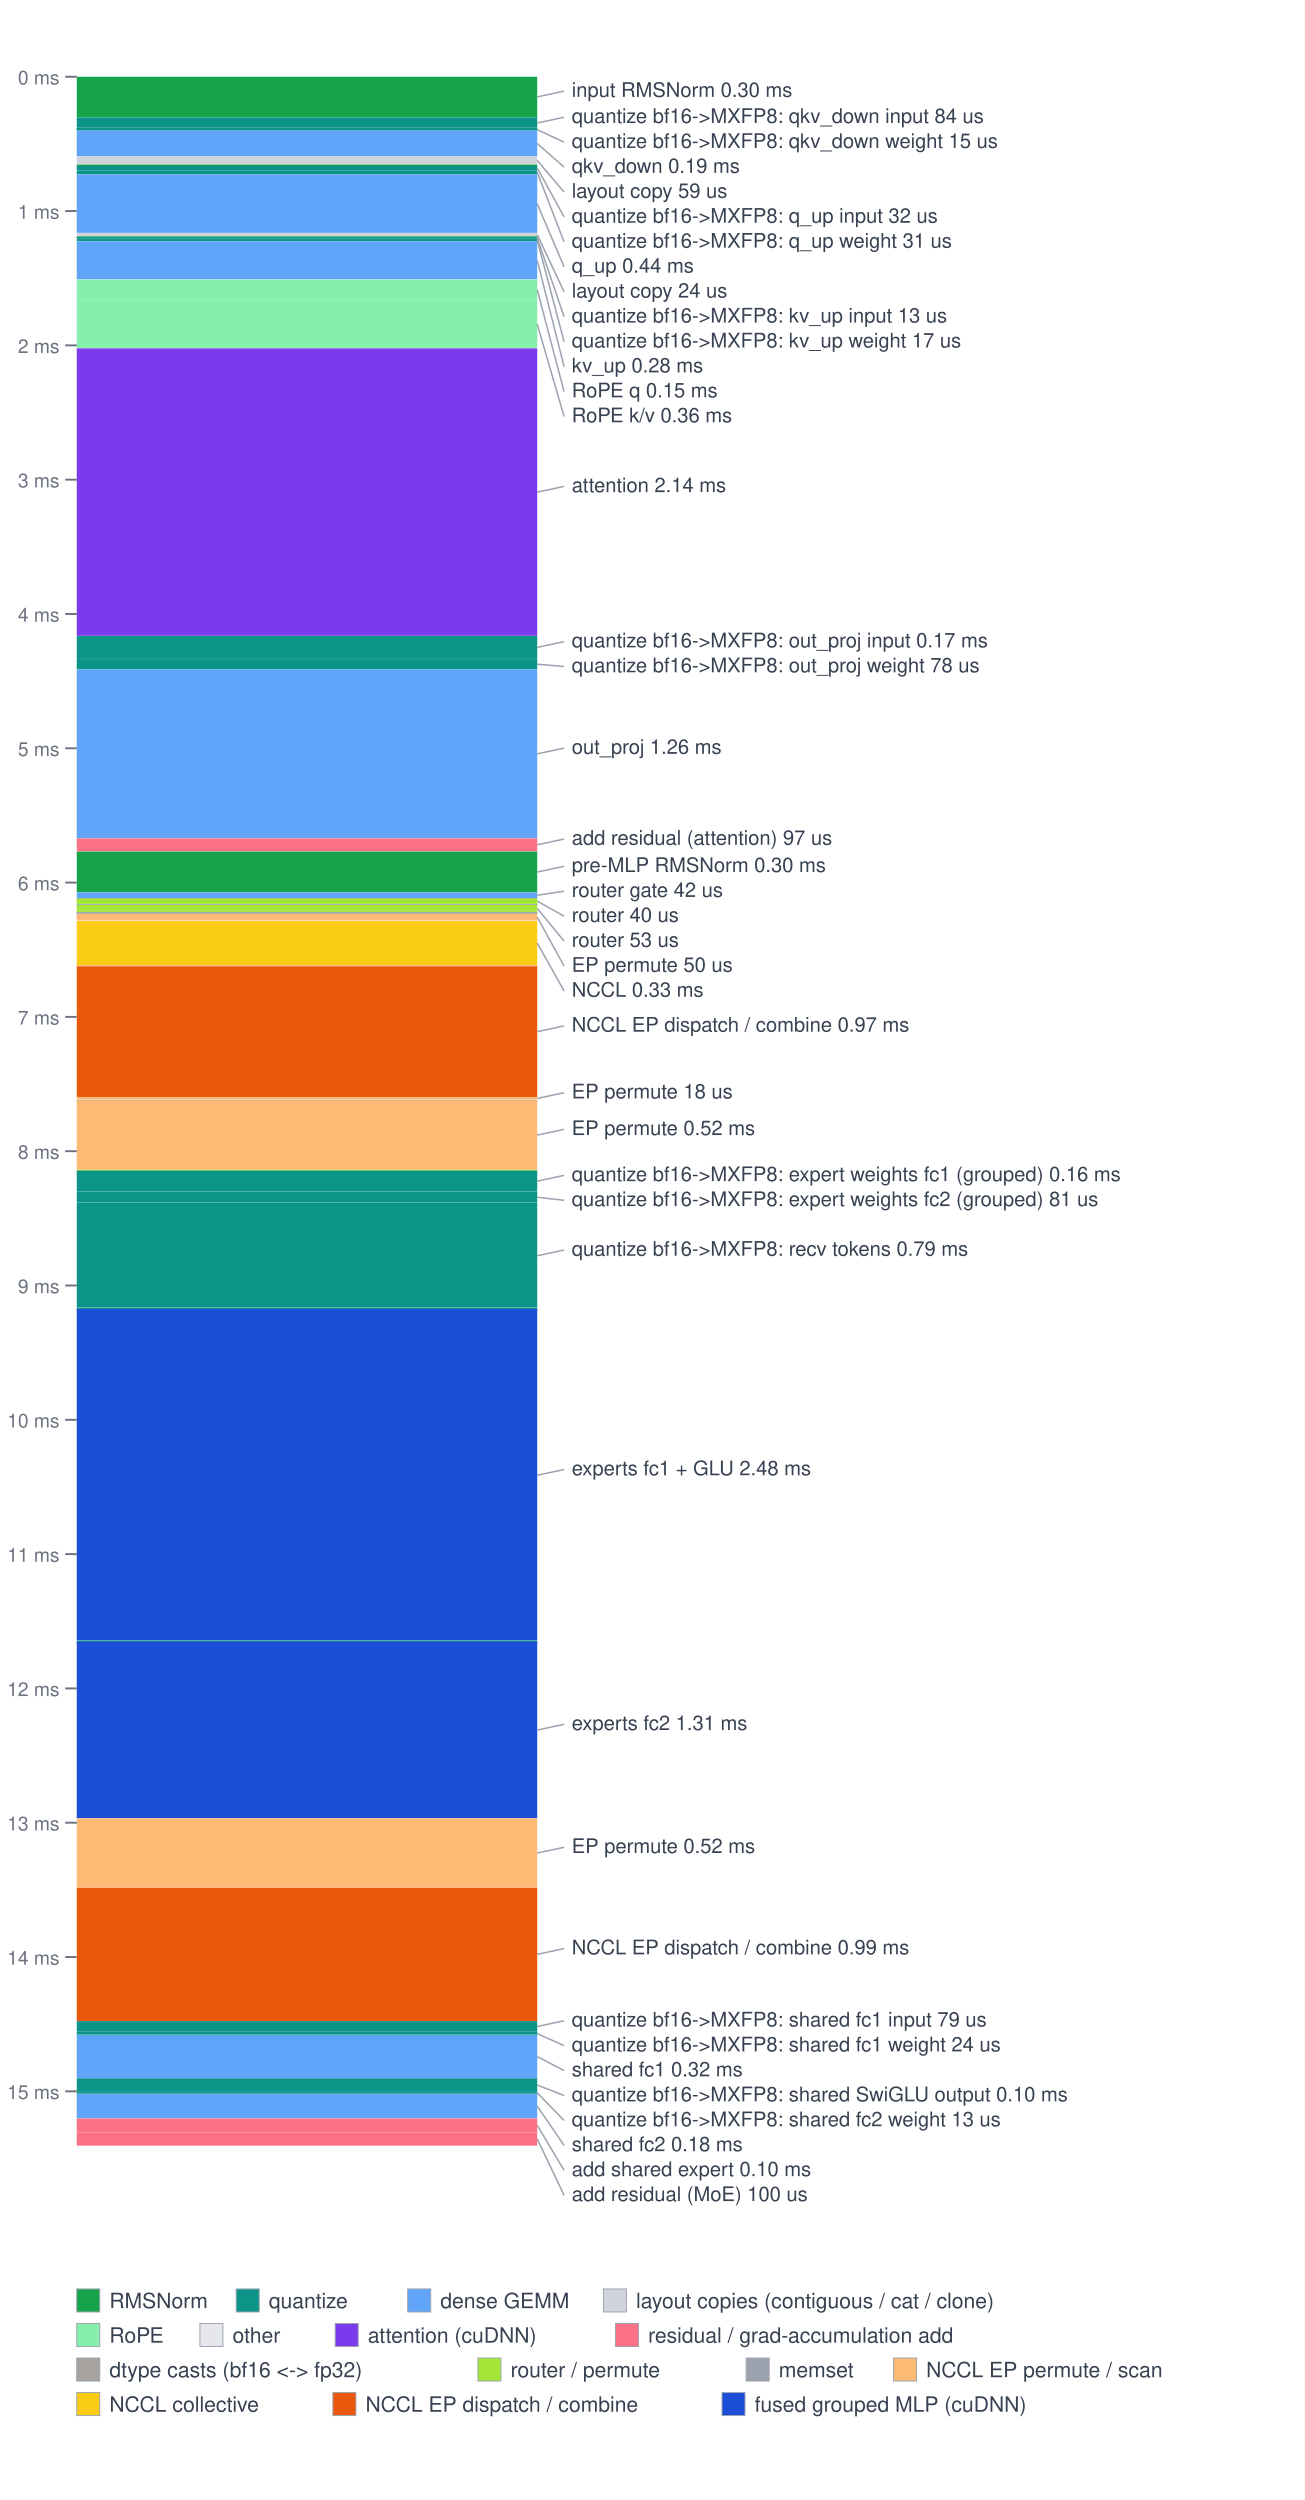
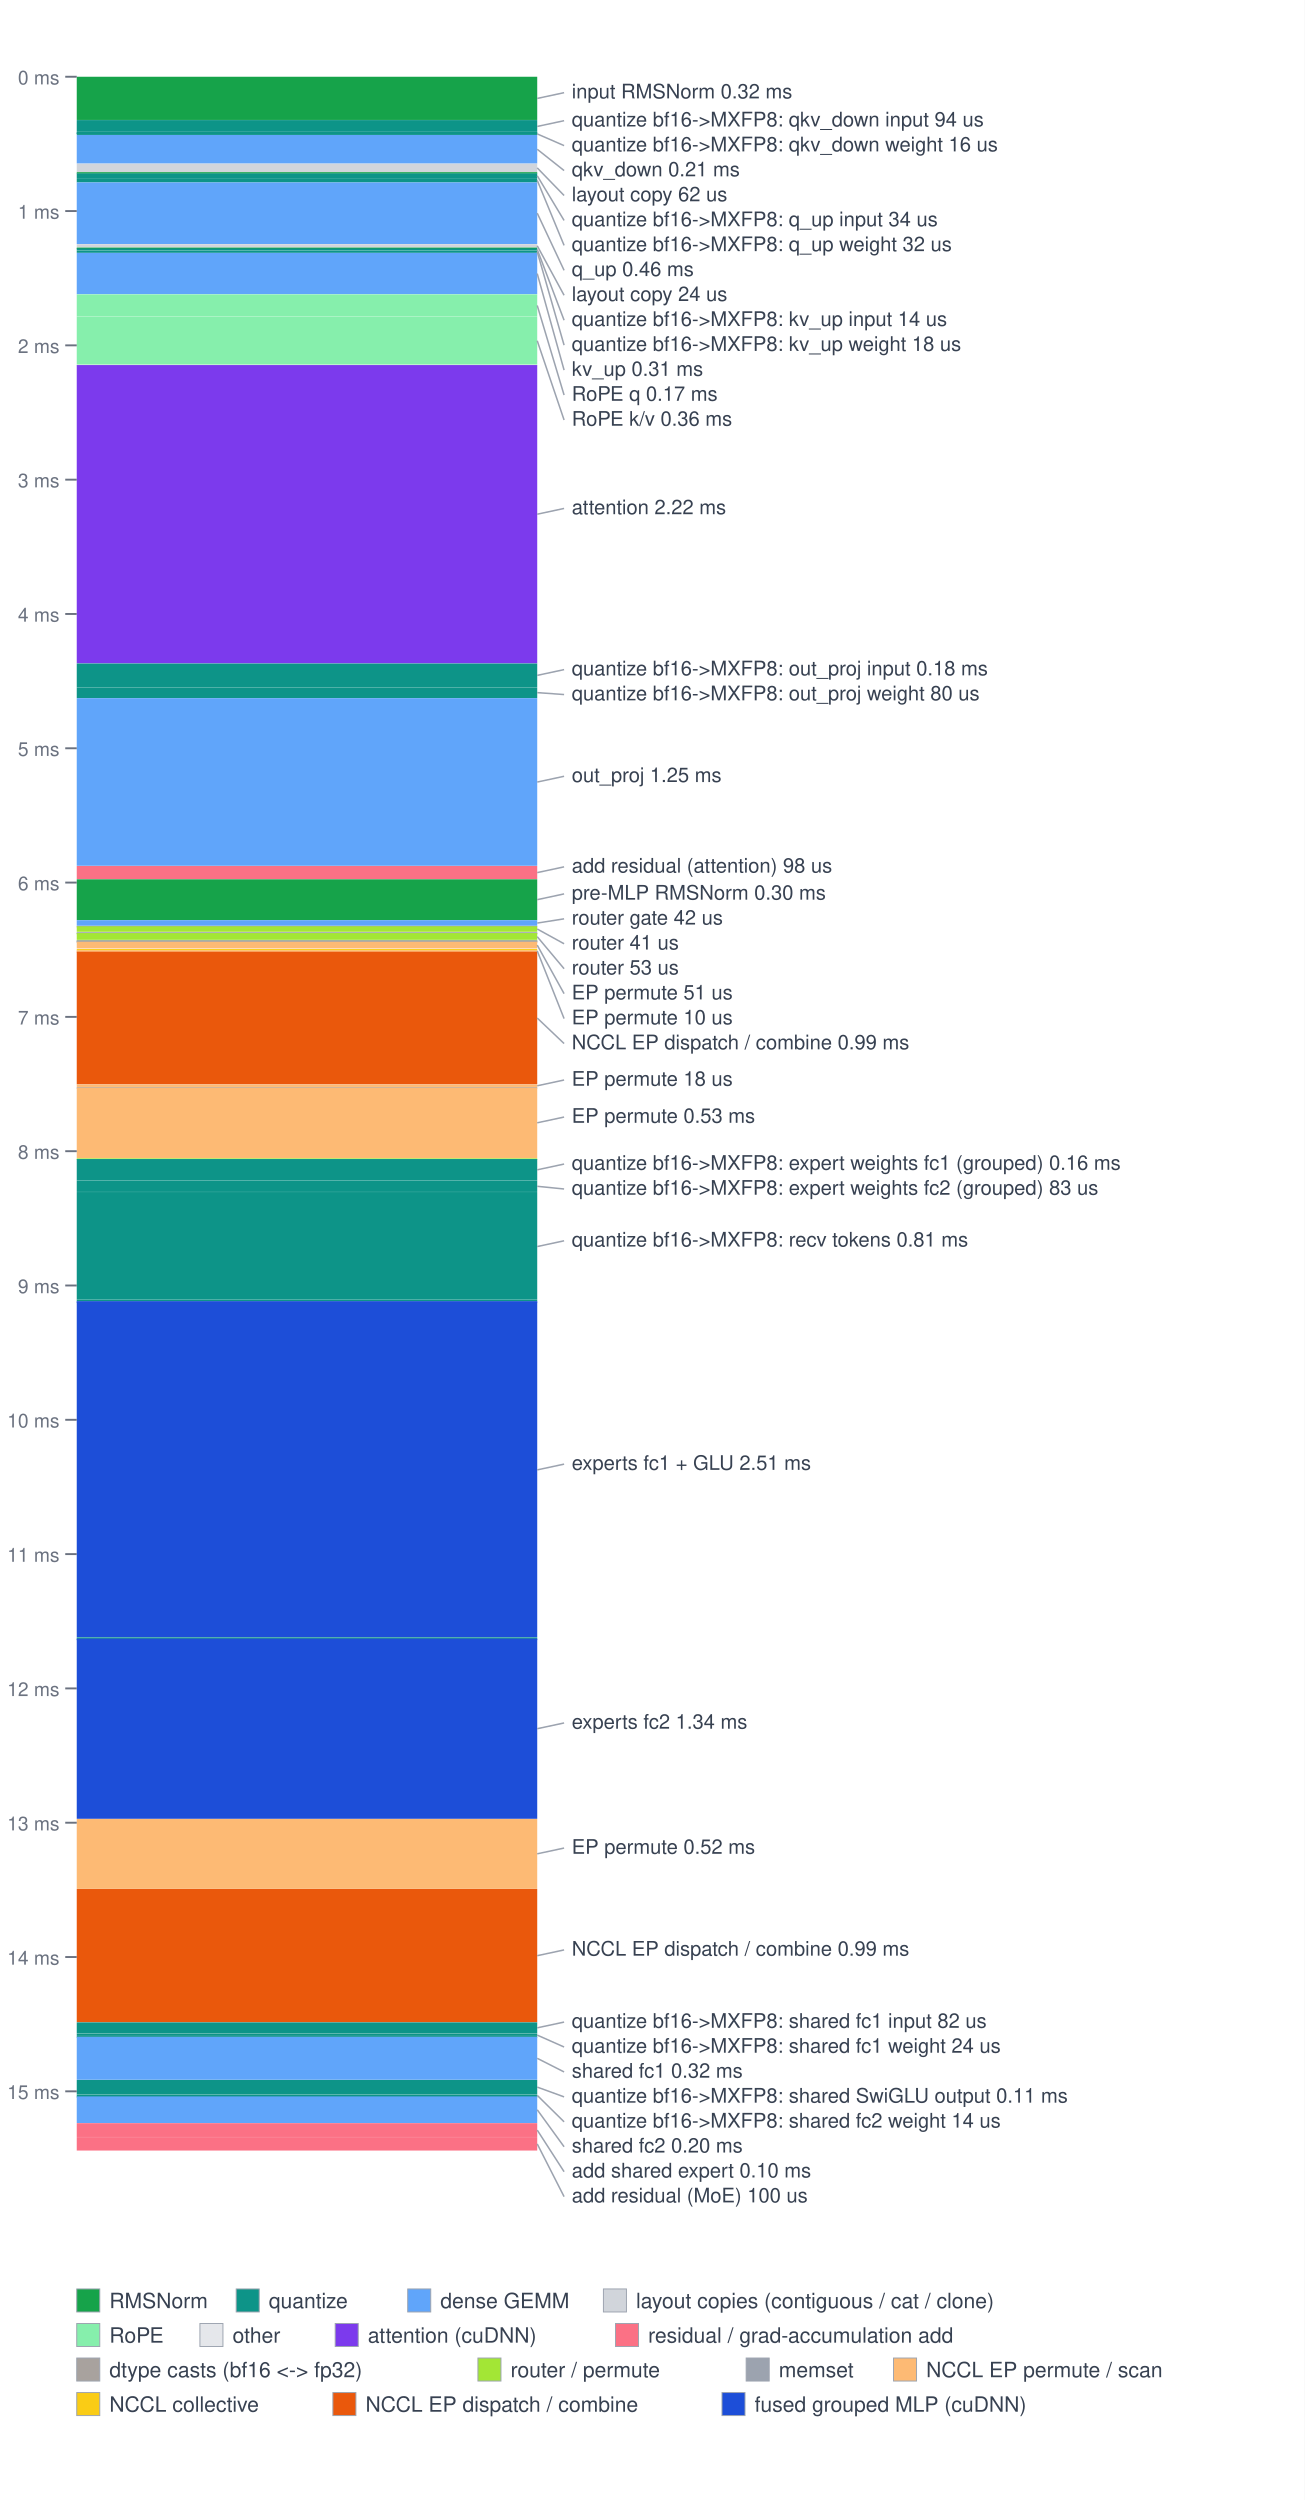
<svg xmlns="http://www.w3.org/2000/svg" width="680" height="1303" viewBox="0 0 680 1303">
  <rect width="680" height="1303" fill="white" />
-   <rect x="40" y="40.00" width="240" height="21.05" fill="#16a34a" />
-   <rect x="40" y="61.13" width="240" height="5.46" fill="#0d9488" />
-   <rect x="40" y="66.64" width="240" height="0.80" fill="#0d9488" />
-   <rect x="40" y="66.86" width="240" height="0.80" fill="#0d9488" />
-   <rect x="40" y="67.07" width="240" height="1.03" fill="#0d9488" />
-   <rect x="40" y="68.13" width="240" height="13.37" fill="#60a5fa" />
-   <rect x="40" y="81.58" width="240" height="4.13" fill="#d1d5db" />
-   <rect x="40" y="85.79" width="240" height="0.80" fill="#16a34a" />
-   <rect x="40" y="86.40" width="240" height="2.25" fill="#0d9488" />
-   <rect x="40" y="88.72" width="240" height="2.17" fill="#0d9488" />
-   <rect x="40" y="90.92" width="240" height="30.45" fill="#60a5fa" />
-   <rect x="40" y="121.44" width="240" height="1.66" fill="#d1d5db" />
-   <rect x="40" y="123.16" width="240" height="0.80" fill="#16a34a" />
-   <rect x="40" y="123.59" width="240" height="0.89" fill="#0d9488" />
-   <rect x="40" y="124.56" width="240" height="1.17" fill="#0d9488" />
-   <rect x="40" y="125.76" width="240" height="19.84" fill="#60a5fa" />
-   <rect x="40" y="145.68" width="240" height="10.68" fill="#86efac" />
-   <rect x="40" y="156.43" width="240" height="24.95" fill="#86efac" />
-   <rect x="40" y="181.45" width="240" height="0.80" fill="#e5e7eb" />
-   <rect x="40" y="181.58" width="240" height="149.80" fill="#7c3aed" />
-   <rect x="40" y="331.45" width="240" height="11.97" fill="#0d9488" />
-   <rect x="40" y="343.49" width="240" height="5.44" fill="#0d9488" />
-   <rect x="40" y="348.96" width="240" height="87.89" fill="#60a5fa" />
-   <rect x="40" y="436.93" width="240" height="6.81" fill="#fb7185" />
-   <rect x="40" y="443.84" width="240" height="21.23" fill="#16a34a" />
-   <rect x="40" y="465.10" width="240" height="2.94" fill="#60a5fa" />
-   <rect x="40" y="468.11" width="240" height="0.80" fill="#a8a29e" />
-   <rect x="40" y="468.34" width="240" height="2.79" fill="#a3e635" />
-   <rect x="40" y="471.26" width="240" height="0.80" fill="#9ca3af" />
-   <rect x="40" y="471.48" width="240" height="0.80" fill="#9ca3af" />
-   <rect x="40" y="471.64" width="240" height="3.09" fill="#a3e635" />
-   <rect x="40" y="474.81" width="240" height="0.80" fill="#a3e635" />
-   <rect x="40" y="475.43" width="240" height="0.80" fill="#9ca3af" />
-   <rect x="40" y="475.61" width="240" height="0.80" fill="#9ca3af" />
-   <rect x="40" y="475.97" width="240" height="0.80" fill="#9ca3af" />
-   <rect x="40" y="476.26" width="240" height="3.51" fill="#fdba74" />
-   <rect x="40" y="480.05" width="240" height="22.90" fill="#facc15" />
-   <rect x="40" y="502.98" width="240" height="0.80" fill="#fdba74" />
-   <rect x="40" y="503.46" width="240" height="0.80" fill="#fdba74" />
-   <rect x="40" y="503.73" width="240" height="68.02" fill="#ea580c" />
-   <rect x="40" y="571.83" width="240" height="1.25" fill="#fdba74" />
-   <rect x="40" y="573.24" width="240" height="0.80" fill="#9ca3af" />
-   <rect x="40" y="573.46" width="240" height="36.23" fill="#fdba74" />
-   <rect x="40" y="609.77" width="240" height="0.80" fill="#a3e635" />
-   <rect x="40" y="610.14" width="240" height="10.96" fill="#0d9488" />
-   <rect x="40" y="621.15" width="240" height="5.67" fill="#0d9488" />
-   <rect x="40" y="626.91" width="240" height="54.52" fill="#0d9488" />
-   <rect x="40" y="681.49" width="240" height="0.80" fill="#0d9488" />
-   <rect x="40" y="682.24" width="240" height="0.80" fill="#1d4ed8" />
-   <rect x="40" y="682.40" width="240" height="172.55" fill="#1d4ed8" />
-   <rect x="40" y="855.03" width="240" height="0.80" fill="#0d9488" />
-   <rect x="40" y="855.67" width="240" height="0.80" fill="#1d4ed8" />
-   <rect x="40" y="855.83" width="240" height="91.82" fill="#1d4ed8" />
-   <rect x="40" y="947.74" width="240" height="36.14" fill="#fdba74" />
-   <rect x="40" y="983.95" width="240" height="69.39" fill="#ea580c" />
-   <rect x="40" y="1053.42" width="240" height="5.55" fill="#0d9488" />
-   <rect x="40" y="1059.03" width="240" height="1.22" fill="#0d9488" />
-   <rect x="40" y="1060.34" width="240" height="0.80" fill="#0d9488" />
-   <rect x="40" y="1060.74" width="240" height="22.36" fill="#60a5fa" />
-   <rect x="40" y="1083.18" width="240" height="7.11" fill="#0d9488" />
-   <rect x="40" y="1090.36" width="240" height="0.80" fill="#0d9488" />
-   <rect x="40" y="1091.13" width="240" height="0.80" fill="#0d9488" />
-   <rect x="40" y="1091.32" width="240" height="12.73" fill="#60a5fa" />
-   <rect x="40" y="1104.12" width="240" height="7.13" fill="#fb7185" />
-   <rect x="40" y="1111.34" width="240" height="6.97" fill="#fb7185" />
+   <rect x="40" y="40.00" width="240" height="22.52" fill="#16a34a" />
+   <rect x="40" y="62.59" width="240" height="6.13" fill="#0d9488" />
+   <rect x="40" y="68.78" width="240" height="0.80" fill="#0d9488" />
+   <rect x="40" y="69.01" width="240" height="0.80" fill="#0d9488" />
+   <rect x="40" y="69.24" width="240" height="1.09" fill="#0d9488" />
+   <rect x="40" y="70.36" width="240" height="14.88" fill="#60a5fa" />
+   <rect x="40" y="85.32" width="240" height="4.32" fill="#d1d5db" />
+   <rect x="40" y="89.73" width="240" height="0.80" fill="#16a34a" />
+   <rect x="40" y="90.38" width="240" height="2.39" fill="#0d9488" />
+   <rect x="40" y="92.84" width="240" height="2.25" fill="#0d9488" />
+   <rect x="40" y="95.09" width="240" height="32.10" fill="#60a5fa" />
+   <rect x="40" y="127.26" width="240" height="1.71" fill="#d1d5db" />
+   <rect x="40" y="129.03" width="240" height="0.80" fill="#16a34a" />
+   <rect x="40" y="129.49" width="240" height="0.97" fill="#0d9488" />
+   <rect x="40" y="130.53" width="240" height="1.25" fill="#0d9488" />
+   <rect x="40" y="131.81" width="240" height="21.53" fill="#60a5fa" />
+   <rect x="40" y="153.42" width="240" height="11.59" fill="#86efac" />
+   <rect x="40" y="165.09" width="240" height="24.97" fill="#86efac" />
+   <rect x="40" y="190.12" width="240" height="0.80" fill="#e5e7eb" />
+   <rect x="40" y="190.27" width="240" height="155.49" fill="#7c3aed" />
+   <rect x="40" y="345.82" width="240" height="12.32" fill="#0d9488" />
+   <rect x="40" y="358.23" width="240" height="5.62" fill="#0d9488" />
+   <rect x="40" y="363.88" width="240" height="87.37" fill="#60a5fa" />
+   <rect x="40" y="451.34" width="240" height="6.87" fill="#fb7185" />
+   <rect x="40" y="458.29" width="240" height="21.29" fill="#16a34a" />
+   <rect x="40" y="479.60" width="240" height="2.91" fill="#60a5fa" />
+   <rect x="40" y="482.57" width="240" height="0.80" fill="#a8a29e" />
+   <rect x="40" y="482.79" width="240" height="2.86" fill="#a3e635" />
+   <rect x="40" y="485.88" width="240" height="0.80" fill="#9ca3af" />
+   <rect x="40" y="486.15" width="240" height="0.80" fill="#9ca3af" />
+   <rect x="40" y="486.32" width="240" height="3.10" fill="#a3e635" />
+   <rect x="40" y="489.49" width="240" height="0.80" fill="#a3e635" />
+   <rect x="40" y="490.10" width="240" height="0.80" fill="#9ca3af" />
+   <rect x="40" y="490.28" width="240" height="0.80" fill="#9ca3af" />
+   <rect x="40" y="490.56" width="240" height="0.80" fill="#9ca3af" />
+   <rect x="40" y="490.82" width="240" height="3.54" fill="#fdba74" />
+   <rect x="40" y="494.64" width="240" height="0.80" fill="#facc15" />
+   <rect x="40" y="495.28" width="240" height="0.80" fill="#fdba74" />
+   <rect x="40" y="495.78" width="240" height="0.80" fill="#fdba74" />
+   <rect x="40" y="496.04" width="240" height="69.12" fill="#ea580c" />
+   <rect x="40" y="565.24" width="240" height="1.28" fill="#fdba74" />
+   <rect x="40" y="566.61" width="240" height="0.80" fill="#9ca3af" />
+   <rect x="40" y="566.83" width="240" height="36.81" fill="#fdba74" />
+   <rect x="40" y="603.72" width="240" height="0.80" fill="#a3e635" />
+   <rect x="40" y="604.09" width="240" height="11.24" fill="#0d9488" />
+   <rect x="40" y="615.40" width="240" height="5.83" fill="#0d9488" />
+   <rect x="40" y="621.29" width="240" height="56.09" fill="#0d9488" />
+   <rect x="40" y="677.44" width="240" height="0.80" fill="#0d9488" />
+   <rect x="40" y="678.22" width="240" height="0.80" fill="#1d4ed8" />
+   <rect x="40" y="678.38" width="240" height="174.94" fill="#1d4ed8" />
+   <rect x="40" y="853.40" width="240" height="0.80" fill="#0d9488" />
+   <rect x="40" y="854.05" width="240" height="0.80" fill="#1d4ed8" />
+   <rect x="40" y="854.20" width="240" height="93.77" fill="#1d4ed8" />
+   <rect x="40" y="948.03" width="240" height="36.42" fill="#fdba74" />
+   <rect x="40" y="984.51" width="240" height="69.48" fill="#ea580c" />
+   <rect x="40" y="1054.06" width="240" height="5.72" fill="#0d9488" />
+   <rect x="40" y="1059.86" width="240" height="1.25" fill="#0d9488" />
+   <rect x="40" y="1061.21" width="240" height="0.80" fill="#0d9488" />
+   <rect x="40" y="1061.60" width="240" height="22.38" fill="#60a5fa" />
+   <rect x="40" y="1084.06" width="240" height="7.50" fill="#0d9488" />
+   <rect x="40" y="1091.64" width="240" height="0.80" fill="#0d9488" />
+   <rect x="40" y="1092.44" width="240" height="0.80" fill="#0d9488" />
+   <rect x="40" y="1092.64" width="240" height="13.89" fill="#60a5fa" />
+   <rect x="40" y="1106.59" width="240" height="7.20" fill="#fb7185" />
+   <rect x="40" y="1113.86" width="240" height="7.00" fill="#fb7185" />
  <line x1="34" y1="40.0" x2="40" y2="40.0" stroke="#6b7280" />
  <text x="31.0" y="44.0" text-anchor="end" font-family="Helvetica, Arial, sans-serif" font-size="10" font-weight="normal" fill="#6b7280">0 ms</text>
  <line x1="34" y1="110.0" x2="40" y2="110.0" stroke="#6b7280" />
  <text x="31.0" y="114.0" text-anchor="end" font-family="Helvetica, Arial, sans-serif" font-size="10" font-weight="normal" fill="#6b7280">1 ms</text>
  <line x1="34" y1="180.0" x2="40" y2="180.0" stroke="#6b7280" />
  <text x="31.0" y="184.0" text-anchor="end" font-family="Helvetica, Arial, sans-serif" font-size="10" font-weight="normal" fill="#6b7280">2 ms</text>
  <line x1="34" y1="250.0" x2="40" y2="250.0" stroke="#6b7280" />
  <text x="31.0" y="254.0" text-anchor="end" font-family="Helvetica, Arial, sans-serif" font-size="10" font-weight="normal" fill="#6b7280">3 ms</text>
  <line x1="34" y1="320.0" x2="40" y2="320.0" stroke="#6b7280" />
  <text x="31.0" y="324.0" text-anchor="end" font-family="Helvetica, Arial, sans-serif" font-size="10" font-weight="normal" fill="#6b7280">4 ms</text>
  <line x1="34" y1="390.0" x2="40" y2="390.0" stroke="#6b7280" />
  <text x="31.0" y="394.0" text-anchor="end" font-family="Helvetica, Arial, sans-serif" font-size="10" font-weight="normal" fill="#6b7280">5 ms</text>
  <line x1="34" y1="460.0" x2="40" y2="460.0" stroke="#6b7280" />
  <text x="31.0" y="464.0" text-anchor="end" font-family="Helvetica, Arial, sans-serif" font-size="10" font-weight="normal" fill="#6b7280">6 ms</text>
  <line x1="34" y1="530.0" x2="40" y2="530.0" stroke="#6b7280" />
  <text x="31.0" y="534.0" text-anchor="end" font-family="Helvetica, Arial, sans-serif" font-size="10" font-weight="normal" fill="#6b7280">7 ms</text>
  <line x1="34" y1="600.0" x2="40" y2="600.0" stroke="#6b7280" />
  <text x="31.0" y="604.0" text-anchor="end" font-family="Helvetica, Arial, sans-serif" font-size="10" font-weight="normal" fill="#6b7280">8 ms</text>
  <line x1="34" y1="670.0" x2="40" y2="670.0" stroke="#6b7280" />
  <text x="31.0" y="674.0" text-anchor="end" font-family="Helvetica, Arial, sans-serif" font-size="10" font-weight="normal" fill="#6b7280">9 ms</text>
  <line x1="34" y1="740.0" x2="40" y2="740.0" stroke="#6b7280" />
  <text x="31.0" y="744.0" text-anchor="end" font-family="Helvetica, Arial, sans-serif" font-size="10" font-weight="normal" fill="#6b7280">10 ms</text>
  <line x1="34" y1="810.0" x2="40" y2="810.0" stroke="#6b7280" />
  <text x="31.0" y="814.0" text-anchor="end" font-family="Helvetica, Arial, sans-serif" font-size="10" font-weight="normal" fill="#6b7280">11 ms</text>
  <line x1="34" y1="880.0" x2="40" y2="880.0" stroke="#6b7280" />
  <text x="31.0" y="884.0" text-anchor="end" font-family="Helvetica, Arial, sans-serif" font-size="10" font-weight="normal" fill="#6b7280">12 ms</text>
  <line x1="34" y1="950.0" x2="40" y2="950.0" stroke="#6b7280" />
  <text x="31.0" y="954.0" text-anchor="end" font-family="Helvetica, Arial, sans-serif" font-size="10" font-weight="normal" fill="#6b7280">13 ms</text>
  <line x1="34" y1="1020.0" x2="40" y2="1020.0" stroke="#6b7280" />
  <text x="31.0" y="1024.0" text-anchor="end" font-family="Helvetica, Arial, sans-serif" font-size="10" font-weight="normal" fill="#6b7280">14 ms</text>
  <line x1="34" y1="1090.0" x2="40" y2="1090.0" stroke="#6b7280" />
  <text x="31.0" y="1094.0" text-anchor="end" font-family="Helvetica, Arial, sans-serif" font-size="10" font-weight="normal" fill="#6b7280">15 ms</text>
-   <line x1="280" y1="50.5" x2="294" y2="47.5" stroke="#9ca3af" stroke-width="0.8" />
-   <text x="298.0" y="50.5" text-anchor="start" font-family="Helvetica, Arial, sans-serif" font-size="10.5" font-weight="normal" fill="#374151">input RMSNorm  0.30 ms</text>
-   <line x1="280" y1="64.1" x2="294" y2="61.1" stroke="#9ca3af" stroke-width="0.8" />
-   <text x="298.0" y="64.1" text-anchor="start" font-family="Helvetica, Arial, sans-serif" font-size="10.5" font-weight="normal" fill="#374151">quantize bf16-&gt;MXFP8: qkv_down input  84 us</text>
-   <line x1="280" y1="67.6" x2="294" y2="74.1" stroke="#9ca3af" stroke-width="0.8" />
-   <text x="298.0" y="77.1" text-anchor="start" font-family="Helvetica, Arial, sans-serif" font-size="10.5" font-weight="normal" fill="#374151">quantize bf16-&gt;MXFP8: qkv_down weight  15 us</text>
-   <line x1="280" y1="74.8" x2="294" y2="87.1" stroke="#9ca3af" stroke-width="0.8" />
-   <text x="298.0" y="90.1" text-anchor="start" font-family="Helvetica, Arial, sans-serif" font-size="10.5" font-weight="normal" fill="#374151">qkv_down  0.19 ms</text>
-   <line x1="280" y1="83.6" x2="294" y2="100.1" stroke="#9ca3af" stroke-width="0.8" />
-   <text x="298.0" y="103.1" text-anchor="start" font-family="Helvetica, Arial, sans-serif" font-size="10.5" font-weight="normal" fill="#374151">layout copy  59 us</text>
-   <line x1="280" y1="87.5" x2="294" y2="113.1" stroke="#9ca3af" stroke-width="0.8" />
-   <text x="298.0" y="116.1" text-anchor="start" font-family="Helvetica, Arial, sans-serif" font-size="10.5" font-weight="normal" fill="#374151">quantize bf16-&gt;MXFP8: q_up input  32 us</text>
-   <line x1="280" y1="89.8" x2="294" y2="126.1" stroke="#9ca3af" stroke-width="0.8" />
-   <text x="298.0" y="129.1" text-anchor="start" font-family="Helvetica, Arial, sans-serif" font-size="10.5" font-weight="normal" fill="#374151">quantize bf16-&gt;MXFP8: q_up weight  31 us</text>
-   <line x1="280" y1="106.2" x2="294" y2="139.1" stroke="#9ca3af" stroke-width="0.8" />
-   <text x="298.0" y="142.1" text-anchor="start" font-family="Helvetica, Arial, sans-serif" font-size="10.5" font-weight="normal" fill="#374151">q_up  0.44 ms</text>
-   <line x1="280" y1="122.3" x2="294" y2="152.1" stroke="#9ca3af" stroke-width="0.8" />
-   <text x="298.0" y="155.1" text-anchor="start" font-family="Helvetica, Arial, sans-serif" font-size="10.5" font-weight="normal" fill="#374151">layout copy  24 us</text>
-   <line x1="280" y1="124.0" x2="294" y2="165.1" stroke="#9ca3af" stroke-width="0.8" />
-   <text x="298.0" y="168.1" text-anchor="start" font-family="Helvetica, Arial, sans-serif" font-size="10.5" font-weight="normal" fill="#374151">quantize bf16-&gt;MXFP8: kv_up input  13 us</text>
-   <line x1="280" y1="125.1" x2="294" y2="178.1" stroke="#9ca3af" stroke-width="0.8" />
-   <text x="298.0" y="181.1" text-anchor="start" font-family="Helvetica, Arial, sans-serif" font-size="10.5" font-weight="normal" fill="#374151">quantize bf16-&gt;MXFP8: kv_up weight  17 us</text>
-   <line x1="280" y1="135.7" x2="294" y2="191.1" stroke="#9ca3af" stroke-width="0.8" />
-   <text x="298.0" y="194.1" text-anchor="start" font-family="Helvetica, Arial, sans-serif" font-size="10.5" font-weight="normal" fill="#374151">kv_up  0.28 ms</text>
-   <line x1="280" y1="151.0" x2="294" y2="204.1" stroke="#9ca3af" stroke-width="0.8" />
-   <text x="298.0" y="207.1" text-anchor="start" font-family="Helvetica, Arial, sans-serif" font-size="10.5" font-weight="normal" fill="#374151">RoPE q  0.15 ms</text>
-   <line x1="280" y1="168.9" x2="294" y2="217.1" stroke="#9ca3af" stroke-width="0.8" />
-   <text x="298.0" y="220.1" text-anchor="start" font-family="Helvetica, Arial, sans-serif" font-size="10.5" font-weight="normal" fill="#374151">RoPE k/v  0.36 ms</text>
-   <line x1="280" y1="256.5" x2="294" y2="253.5" stroke="#9ca3af" stroke-width="0.8" />
-   <text x="298.0" y="256.5" text-anchor="start" font-family="Helvetica, Arial, sans-serif" font-size="10.5" font-weight="normal" fill="#374151">attention  2.14 ms</text>
-   <line x1="280" y1="337.4" x2="294" y2="334.4" stroke="#9ca3af" stroke-width="0.8" />
-   <text x="298.0" y="337.4" text-anchor="start" font-family="Helvetica, Arial, sans-serif" font-size="10.5" font-weight="normal" fill="#374151">quantize bf16-&gt;MXFP8: out_proj input  0.17 ms</text>
-   <line x1="280" y1="346.2" x2="294" y2="347.4" stroke="#9ca3af" stroke-width="0.8" />
-   <text x="298.0" y="350.4" text-anchor="start" font-family="Helvetica, Arial, sans-serif" font-size="10.5" font-weight="normal" fill="#374151">quantize bf16-&gt;MXFP8: out_proj weight  78 us</text>
-   <line x1="280" y1="392.9" x2="294" y2="389.9" stroke="#9ca3af" stroke-width="0.8" />
-   <text x="298.0" y="392.9" text-anchor="start" font-family="Helvetica, Arial, sans-serif" font-size="10.5" font-weight="normal" fill="#374151">out_proj  1.26 ms</text>
-   <line x1="280" y1="440.3" x2="294" y2="437.3" stroke="#9ca3af" stroke-width="0.8" />
-   <text x="298.0" y="440.3" text-anchor="start" font-family="Helvetica, Arial, sans-serif" font-size="10.5" font-weight="normal" fill="#374151">add residual (attention)  97 us</text>
-   <line x1="280" y1="454.5" x2="294" y2="451.5" stroke="#9ca3af" stroke-width="0.8" />
-   <text x="298.0" y="454.5" text-anchor="start" font-family="Helvetica, Arial, sans-serif" font-size="10.5" font-weight="normal" fill="#374151">pre-MLP RMSNorm  0.30 ms</text>
-   <line x1="280" y1="466.6" x2="294" y2="464.5" stroke="#9ca3af" stroke-width="0.8" />
-   <text x="298.0" y="467.5" text-anchor="start" font-family="Helvetica, Arial, sans-serif" font-size="10.5" font-weight="normal" fill="#374151">router gate  42 us</text>
-   <line x1="280" y1="469.7" x2="294" y2="477.5" stroke="#9ca3af" stroke-width="0.8" />
-   <text x="298.0" y="480.5" text-anchor="start" font-family="Helvetica, Arial, sans-serif" font-size="10.5" font-weight="normal" fill="#374151">router  40 us</text>
-   <line x1="280" y1="473.5" x2="294" y2="490.5" stroke="#9ca3af" stroke-width="0.8" />
-   <text x="298.0" y="493.5" text-anchor="start" font-family="Helvetica, Arial, sans-serif" font-size="10.5" font-weight="normal" fill="#374151">router  53 us</text>
-   <line x1="280" y1="478.0" x2="294" y2="503.5" stroke="#9ca3af" stroke-width="0.8" />
-   <text x="298.0" y="506.5" text-anchor="start" font-family="Helvetica, Arial, sans-serif" font-size="10.5" font-weight="normal" fill="#374151">EP permute  50 us</text>
-   <line x1="280" y1="491.5" x2="294" y2="516.5" stroke="#9ca3af" stroke-width="0.8" />
-   <text x="298.0" y="519.5" text-anchor="start" font-family="Helvetica, Arial, sans-serif" font-size="10.5" font-weight="normal" fill="#374151">NCCL  0.33 ms</text>
-   <line x1="280" y1="537.7" x2="294" y2="534.7" stroke="#9ca3af" stroke-width="0.8" />
-   <text x="298.0" y="537.7" text-anchor="start" font-family="Helvetica, Arial, sans-serif" font-size="10.5" font-weight="normal" fill="#374151">NCCL EP dispatch / combine  0.97 ms</text>
-   <line x1="280" y1="572.5" x2="294" y2="569.5" stroke="#9ca3af" stroke-width="0.8" />
-   <text x="298.0" y="572.5" text-anchor="start" font-family="Helvetica, Arial, sans-serif" font-size="10.5" font-weight="normal" fill="#374151">EP permute  18 us</text>
-   <line x1="280" y1="591.6" x2="294" y2="588.6" stroke="#9ca3af" stroke-width="0.8" />
-   <text x="298.0" y="591.6" text-anchor="start" font-family="Helvetica, Arial, sans-serif" font-size="10.5" font-weight="normal" fill="#374151">EP permute  0.52 ms</text>
-   <line x1="280" y1="615.6" x2="294" y2="612.6" stroke="#9ca3af" stroke-width="0.8" />
-   <text x="298.0" y="615.6" text-anchor="start" font-family="Helvetica, Arial, sans-serif" font-size="10.5" font-weight="normal" fill="#374151">quantize bf16-&gt;MXFP8: expert weights fc1 (grouped)  0.16 ms</text>
-   <line x1="280" y1="624.0" x2="294" y2="625.6" stroke="#9ca3af" stroke-width="0.8" />
-   <text x="298.0" y="628.6" text-anchor="start" font-family="Helvetica, Arial, sans-serif" font-size="10.5" font-weight="normal" fill="#374151">quantize bf16-&gt;MXFP8: expert weights fc2 (grouped)  81 us</text>
-   <line x1="280" y1="654.5" x2="294" y2="651.5" stroke="#9ca3af" stroke-width="0.8" />
-   <text x="298.0" y="654.5" text-anchor="start" font-family="Helvetica, Arial, sans-serif" font-size="10.5" font-weight="normal" fill="#374151">quantize bf16-&gt;MXFP8: recv tokens  0.79 ms</text>
-   <line x1="280" y1="768.9" x2="294" y2="765.9" stroke="#9ca3af" stroke-width="0.8" />
-   <text x="298.0" y="768.9" text-anchor="start" font-family="Helvetica, Arial, sans-serif" font-size="10.5" font-weight="normal" fill="#374151">experts fc1 + GLU  2.48 ms</text>
-   <line x1="280" y1="901.7" x2="294" y2="898.7" stroke="#9ca3af" stroke-width="0.8" />
-   <text x="298.0" y="901.7" text-anchor="start" font-family="Helvetica, Arial, sans-serif" font-size="10.5" font-weight="normal" fill="#374151">experts fc2  1.31 ms</text>
-   <line x1="280" y1="965.8" x2="294" y2="962.8" stroke="#9ca3af" stroke-width="0.8" />
-   <text x="298.0" y="965.8" text-anchor="start" font-family="Helvetica, Arial, sans-serif" font-size="10.5" font-weight="normal" fill="#374151">EP permute  0.52 ms</text>
-   <line x1="280" y1="1018.6" x2="294" y2="1015.6" stroke="#9ca3af" stroke-width="0.8" />
-   <text x="298.0" y="1018.6" text-anchor="start" font-family="Helvetica, Arial, sans-serif" font-size="10.5" font-weight="normal" fill="#374151">NCCL EP dispatch / combine  0.99 ms</text>
-   <line x1="280" y1="1056.2" x2="294" y2="1053.2" stroke="#9ca3af" stroke-width="0.8" />
-   <text x="298.0" y="1056.2" text-anchor="start" font-family="Helvetica, Arial, sans-serif" font-size="10.5" font-weight="normal" fill="#374151">quantize bf16-&gt;MXFP8: shared fc1 input  79 us</text>
-   <line x1="280" y1="1059.9" x2="294" y2="1066.2" stroke="#9ca3af" stroke-width="0.8" />
-   <text x="298.0" y="1069.2" text-anchor="start" font-family="Helvetica, Arial, sans-serif" font-size="10.5" font-weight="normal" fill="#374151">quantize bf16-&gt;MXFP8: shared fc1 weight  24 us</text>
-   <line x1="280" y1="1071.9" x2="294" y2="1079.2" stroke="#9ca3af" stroke-width="0.8" />
-   <text x="298.0" y="1082.2" text-anchor="start" font-family="Helvetica, Arial, sans-serif" font-size="10.5" font-weight="normal" fill="#374151">shared fc1  0.32 ms</text>
-   <line x1="280" y1="1086.7" x2="294" y2="1092.2" stroke="#9ca3af" stroke-width="0.8" />
-   <text x="298.0" y="1095.2" text-anchor="start" font-family="Helvetica, Arial, sans-serif" font-size="10.5" font-weight="normal" fill="#374151">quantize bf16-&gt;MXFP8: shared SwiGLU output  0.10 ms</text>
-   <line x1="280" y1="1090.8" x2="294" y2="1105.2" stroke="#9ca3af" stroke-width="0.8" />
-   <text x="298.0" y="1108.2" text-anchor="start" font-family="Helvetica, Arial, sans-serif" font-size="10.5" font-weight="normal" fill="#374151">quantize bf16-&gt;MXFP8: shared fc2 weight  13 us</text>
-   <line x1="280" y1="1097.7" x2="294" y2="1118.2" stroke="#9ca3af" stroke-width="0.8" />
-   <text x="298.0" y="1121.2" text-anchor="start" font-family="Helvetica, Arial, sans-serif" font-size="10.5" font-weight="normal" fill="#374151">shared fc2  0.18 ms</text>
-   <line x1="280" y1="1107.7" x2="294" y2="1131.2" stroke="#9ca3af" stroke-width="0.8" />
-   <text x="298.0" y="1134.2" text-anchor="start" font-family="Helvetica, Arial, sans-serif" font-size="10.5" font-weight="normal" fill="#374151">add shared expert  0.10 ms</text>
-   <line x1="280" y1="1114.8" x2="294" y2="1144.2" stroke="#9ca3af" stroke-width="0.8" />
-   <text x="298.0" y="1147.2" text-anchor="start" font-family="Helvetica, Arial, sans-serif" font-size="10.5" font-weight="normal" fill="#374151">add residual (MoE)  100 us</text>
+   <line x1="280" y1="51.3" x2="294" y2="48.3" stroke="#9ca3af" stroke-width="0.8" />
+   <text x="298.0" y="51.3" text-anchor="start" font-family="Helvetica, Arial, sans-serif" font-size="10.5" font-weight="normal" fill="#374151">input RMSNorm  0.32 ms</text>
+   <line x1="280" y1="65.9" x2="294" y2="62.9" stroke="#9ca3af" stroke-width="0.8" />
+   <text x="298.0" y="65.9" text-anchor="start" font-family="Helvetica, Arial, sans-serif" font-size="10.5" font-weight="normal" fill="#374151">quantize bf16-&gt;MXFP8: qkv_down input  94 us</text>
+   <line x1="280" y1="69.8" x2="294" y2="75.9" stroke="#9ca3af" stroke-width="0.8" />
+   <text x="298.0" y="78.9" text-anchor="start" font-family="Helvetica, Arial, sans-serif" font-size="10.5" font-weight="normal" fill="#374151">quantize bf16-&gt;MXFP8: qkv_down weight  16 us</text>
+   <line x1="280" y1="77.8" x2="294" y2="88.9" stroke="#9ca3af" stroke-width="0.8" />
+   <text x="298.0" y="91.9" text-anchor="start" font-family="Helvetica, Arial, sans-serif" font-size="10.5" font-weight="normal" fill="#374151">qkv_down  0.21 ms</text>
+   <line x1="280" y1="87.5" x2="294" y2="101.9" stroke="#9ca3af" stroke-width="0.8" />
+   <text x="298.0" y="104.9" text-anchor="start" font-family="Helvetica, Arial, sans-serif" font-size="10.5" font-weight="normal" fill="#374151">layout copy  62 us</text>
+   <line x1="280" y1="91.6" x2="294" y2="114.9" stroke="#9ca3af" stroke-width="0.8" />
+   <text x="298.0" y="117.9" text-anchor="start" font-family="Helvetica, Arial, sans-serif" font-size="10.5" font-weight="normal" fill="#374151">quantize bf16-&gt;MXFP8: q_up input  34 us</text>
+   <line x1="280" y1="94.0" x2="294" y2="127.9" stroke="#9ca3af" stroke-width="0.8" />
+   <text x="298.0" y="130.9" text-anchor="start" font-family="Helvetica, Arial, sans-serif" font-size="10.5" font-weight="normal" fill="#374151">quantize bf16-&gt;MXFP8: q_up weight  32 us</text>
+   <line x1="280" y1="111.1" x2="294" y2="140.9" stroke="#9ca3af" stroke-width="0.8" />
+   <text x="298.0" y="143.9" text-anchor="start" font-family="Helvetica, Arial, sans-serif" font-size="10.5" font-weight="normal" fill="#374151">q_up  0.46 ms</text>
+   <line x1="280" y1="128.1" x2="294" y2="153.9" stroke="#9ca3af" stroke-width="0.8" />
+   <text x="298.0" y="156.9" text-anchor="start" font-family="Helvetica, Arial, sans-serif" font-size="10.5" font-weight="normal" fill="#374151">layout copy  24 us</text>
+   <line x1="280" y1="130.0" x2="294" y2="166.9" stroke="#9ca3af" stroke-width="0.8" />
+   <text x="298.0" y="169.9" text-anchor="start" font-family="Helvetica, Arial, sans-serif" font-size="10.5" font-weight="normal" fill="#374151">quantize bf16-&gt;MXFP8: kv_up input  14 us</text>
+   <line x1="280" y1="131.2" x2="294" y2="179.9" stroke="#9ca3af" stroke-width="0.8" />
+   <text x="298.0" y="182.9" text-anchor="start" font-family="Helvetica, Arial, sans-serif" font-size="10.5" font-weight="normal" fill="#374151">quantize bf16-&gt;MXFP8: kv_up weight  18 us</text>
+   <line x1="280" y1="142.6" x2="294" y2="192.9" stroke="#9ca3af" stroke-width="0.8" />
+   <text x="298.0" y="195.9" text-anchor="start" font-family="Helvetica, Arial, sans-serif" font-size="10.5" font-weight="normal" fill="#374151">kv_up  0.31 ms</text>
+   <line x1="280" y1="159.2" x2="294" y2="205.9" stroke="#9ca3af" stroke-width="0.8" />
+   <text x="298.0" y="208.9" text-anchor="start" font-family="Helvetica, Arial, sans-serif" font-size="10.5" font-weight="normal" fill="#374151">RoPE q  0.17 ms</text>
+   <line x1="280" y1="177.6" x2="294" y2="218.9" stroke="#9ca3af" stroke-width="0.8" />
+   <text x="298.0" y="221.9" text-anchor="start" font-family="Helvetica, Arial, sans-serif" font-size="10.5" font-weight="normal" fill="#374151">RoPE k/v  0.36 ms</text>
+   <line x1="280" y1="268.0" x2="294" y2="265.0" stroke="#9ca3af" stroke-width="0.8" />
+   <text x="298.0" y="268.0" text-anchor="start" font-family="Helvetica, Arial, sans-serif" font-size="10.5" font-weight="normal" fill="#374151">attention  2.22 ms</text>
+   <line x1="280" y1="352.0" x2="294" y2="349.0" stroke="#9ca3af" stroke-width="0.8" />
+   <text x="298.0" y="352.0" text-anchor="start" font-family="Helvetica, Arial, sans-serif" font-size="10.5" font-weight="normal" fill="#374151">quantize bf16-&gt;MXFP8: out_proj input  0.18 ms</text>
+   <line x1="280" y1="361.0" x2="294" y2="362.0" stroke="#9ca3af" stroke-width="0.8" />
+   <text x="298.0" y="365.0" text-anchor="start" font-family="Helvetica, Arial, sans-serif" font-size="10.5" font-weight="normal" fill="#374151">quantize bf16-&gt;MXFP8: out_proj weight  80 us</text>
+   <line x1="280" y1="407.6" x2="294" y2="404.6" stroke="#9ca3af" stroke-width="0.8" />
+   <text x="298.0" y="407.6" text-anchor="start" font-family="Helvetica, Arial, sans-serif" font-size="10.5" font-weight="normal" fill="#374151">out_proj  1.25 ms</text>
+   <line x1="280" y1="454.8" x2="294" y2="451.8" stroke="#9ca3af" stroke-width="0.8" />
+   <text x="298.0" y="454.8" text-anchor="start" font-family="Helvetica, Arial, sans-serif" font-size="10.5" font-weight="normal" fill="#374151">add residual (attention)  98 us</text>
+   <line x1="280" y1="468.9" x2="294" y2="465.9" stroke="#9ca3af" stroke-width="0.8" />
+   <text x="298.0" y="468.9" text-anchor="start" font-family="Helvetica, Arial, sans-serif" font-size="10.5" font-weight="normal" fill="#374151">pre-MLP RMSNorm  0.30 ms</text>
+   <line x1="280" y1="481.1" x2="294" y2="478.9" stroke="#9ca3af" stroke-width="0.8" />
+   <text x="298.0" y="481.9" text-anchor="start" font-family="Helvetica, Arial, sans-serif" font-size="10.5" font-weight="normal" fill="#374151">router gate  42 us</text>
+   <line x1="280" y1="484.2" x2="294" y2="491.9" stroke="#9ca3af" stroke-width="0.8" />
+   <text x="298.0" y="494.9" text-anchor="start" font-family="Helvetica, Arial, sans-serif" font-size="10.5" font-weight="normal" fill="#374151">router  41 us</text>
+   <line x1="280" y1="488.2" x2="294" y2="504.9" stroke="#9ca3af" stroke-width="0.8" />
+   <text x="298.0" y="507.9" text-anchor="start" font-family="Helvetica, Arial, sans-serif" font-size="10.5" font-weight="normal" fill="#374151">router  53 us</text>
+   <line x1="280" y1="492.6" x2="294" y2="517.9" stroke="#9ca3af" stroke-width="0.8" />
+   <text x="298.0" y="520.9" text-anchor="start" font-family="Helvetica, Arial, sans-serif" font-size="10.5" font-weight="normal" fill="#374151">EP permute  51 us</text>
+   <line x1="280" y1="495.6" x2="294" y2="530.9" stroke="#9ca3af" stroke-width="0.8" />
+   <text x="298.0" y="533.9" text-anchor="start" font-family="Helvetica, Arial, sans-serif" font-size="10.5" font-weight="normal" fill="#374151">EP permute  10 us</text>
+   <line x1="280" y1="530.6" x2="294" y2="543.9" stroke="#9ca3af" stroke-width="0.8" />
+   <text x="298.0" y="546.9" text-anchor="start" font-family="Helvetica, Arial, sans-serif" font-size="10.5" font-weight="normal" fill="#374151">NCCL EP dispatch / combine  0.99 ms</text>
+   <line x1="280" y1="565.9" x2="294" y2="562.9" stroke="#9ca3af" stroke-width="0.8" />
+   <text x="298.0" y="565.9" text-anchor="start" font-family="Helvetica, Arial, sans-serif" font-size="10.5" font-weight="normal" fill="#374151">EP permute  18 us</text>
+   <line x1="280" y1="585.2" x2="294" y2="582.2" stroke="#9ca3af" stroke-width="0.8" />
+   <text x="298.0" y="585.2" text-anchor="start" font-family="Helvetica, Arial, sans-serif" font-size="10.5" font-weight="normal" fill="#374151">EP permute  0.53 ms</text>
+   <line x1="280" y1="609.7" x2="294" y2="606.7" stroke="#9ca3af" stroke-width="0.8" />
+   <text x="298.0" y="609.7" text-anchor="start" font-family="Helvetica, Arial, sans-serif" font-size="10.5" font-weight="normal" fill="#374151">quantize bf16-&gt;MXFP8: expert weights fc1 (grouped)  0.16 ms</text>
+   <line x1="280" y1="618.3" x2="294" y2="619.7" stroke="#9ca3af" stroke-width="0.8" />
+   <text x="298.0" y="622.7" text-anchor="start" font-family="Helvetica, Arial, sans-serif" font-size="10.5" font-weight="normal" fill="#374151">quantize bf16-&gt;MXFP8: expert weights fc2 (grouped)  83 us</text>
+   <line x1="280" y1="649.7" x2="294" y2="646.7" stroke="#9ca3af" stroke-width="0.8" />
+   <text x="298.0" y="649.7" text-anchor="start" font-family="Helvetica, Arial, sans-serif" font-size="10.5" font-weight="normal" fill="#374151">quantize bf16-&gt;MXFP8: recv tokens  0.81 ms</text>
+   <line x1="280" y1="766.1" x2="294" y2="763.1" stroke="#9ca3af" stroke-width="0.8" />
+   <text x="298.0" y="766.1" text-anchor="start" font-family="Helvetica, Arial, sans-serif" font-size="10.5" font-weight="normal" fill="#374151">experts fc1 + GLU  2.51 ms</text>
+   <line x1="280" y1="901.0" x2="294" y2="898.0" stroke="#9ca3af" stroke-width="0.8" />
+   <text x="298.0" y="901.0" text-anchor="start" font-family="Helvetica, Arial, sans-serif" font-size="10.5" font-weight="normal" fill="#374151">experts fc2  1.34 ms</text>
+   <line x1="280" y1="966.2" x2="294" y2="963.2" stroke="#9ca3af" stroke-width="0.8" />
+   <text x="298.0" y="966.2" text-anchor="start" font-family="Helvetica, Arial, sans-serif" font-size="10.5" font-weight="normal" fill="#374151">EP permute  0.52 ms</text>
+   <line x1="280" y1="1019.3" x2="294" y2="1016.3" stroke="#9ca3af" stroke-width="0.8" />
+   <text x="298.0" y="1019.3" text-anchor="start" font-family="Helvetica, Arial, sans-serif" font-size="10.5" font-weight="normal" fill="#374151">NCCL EP dispatch / combine  0.99 ms</text>
+   <line x1="280" y1="1056.9" x2="294" y2="1053.9" stroke="#9ca3af" stroke-width="0.8" />
+   <text x="298.0" y="1056.9" text-anchor="start" font-family="Helvetica, Arial, sans-serif" font-size="10.5" font-weight="normal" fill="#374151">quantize bf16-&gt;MXFP8: shared fc1 input  82 us</text>
+   <line x1="280" y1="1060.7" x2="294" y2="1066.9" stroke="#9ca3af" stroke-width="0.8" />
+   <text x="298.0" y="1069.9" text-anchor="start" font-family="Helvetica, Arial, sans-serif" font-size="10.5" font-weight="normal" fill="#374151">quantize bf16-&gt;MXFP8: shared fc1 weight  24 us</text>
+   <line x1="280" y1="1072.8" x2="294" y2="1079.9" stroke="#9ca3af" stroke-width="0.8" />
+   <text x="298.0" y="1082.9" text-anchor="start" font-family="Helvetica, Arial, sans-serif" font-size="10.5" font-weight="normal" fill="#374151">shared fc1  0.32 ms</text>
+   <line x1="280" y1="1087.8" x2="294" y2="1092.9" stroke="#9ca3af" stroke-width="0.8" />
+   <text x="298.0" y="1095.9" text-anchor="start" font-family="Helvetica, Arial, sans-serif" font-size="10.5" font-weight="normal" fill="#374151">quantize bf16-&gt;MXFP8: shared SwiGLU output  0.11 ms</text>
+   <line x1="280" y1="1092.1" x2="294" y2="1105.9" stroke="#9ca3af" stroke-width="0.8" />
+   <text x="298.0" y="1108.9" text-anchor="start" font-family="Helvetica, Arial, sans-serif" font-size="10.5" font-weight="normal" fill="#374151">quantize bf16-&gt;MXFP8: shared fc2 weight  14 us</text>
+   <line x1="280" y1="1099.6" x2="294" y2="1118.9" stroke="#9ca3af" stroke-width="0.8" />
+   <text x="298.0" y="1121.9" text-anchor="start" font-family="Helvetica, Arial, sans-serif" font-size="10.5" font-weight="normal" fill="#374151">shared fc2  0.20 ms</text>
+   <line x1="280" y1="1110.2" x2="294" y2="1131.9" stroke="#9ca3af" stroke-width="0.8" />
+   <text x="298.0" y="1134.9" text-anchor="start" font-family="Helvetica, Arial, sans-serif" font-size="10.5" font-weight="normal" fill="#374151">add shared expert  0.10 ms</text>
+   <line x1="280" y1="1117.4" x2="294" y2="1144.9" stroke="#9ca3af" stroke-width="0.8" />
+   <text x="298.0" y="1147.9" text-anchor="start" font-family="Helvetica, Arial, sans-serif" font-size="10.5" font-weight="normal" fill="#374151">add residual (MoE)  100 us</text>
  <rect x="40" y="1193" width="12" height="12" fill="#16a34a" stroke="#9ca3af" stroke-width="0.5" />
  <text x="57.0" y="1203.0" text-anchor="start" font-family="Helvetica, Arial, sans-serif" font-size="11" font-weight="normal" fill="#374151">RMSNorm</text>
  <rect x="123.1" y="1193" width="12" height="12" fill="#0d9488" stroke="#9ca3af" stroke-width="0.5" />
  <text x="140.1" y="1203.0" text-anchor="start" font-family="Helvetica, Arial, sans-serif" font-size="11" font-weight="normal" fill="#374151">quantize</text>
  <rect x="212.5" y="1193" width="12" height="12" fill="#60a5fa" stroke="#9ca3af" stroke-width="0.5" />
  <text x="229.5" y="1203.0" text-anchor="start" font-family="Helvetica, Arial, sans-serif" font-size="11" font-weight="normal" fill="#374151">dense GEMM</text>
  <rect x="314.5" y="1193" width="12" height="12" fill="#d1d5db" stroke="#9ca3af" stroke-width="0.5" />
  <text x="331.5" y="1203.0" text-anchor="start" font-family="Helvetica, Arial, sans-serif" font-size="11" font-weight="normal" fill="#374151">layout copies (contiguous / cat / clone)</text>
  <rect x="40" y="1211" width="12" height="12" fill="#86efac" stroke="#9ca3af" stroke-width="0.5" />
  <text x="57.0" y="1221.0" text-anchor="start" font-family="Helvetica, Arial, sans-serif" font-size="11" font-weight="normal" fill="#374151">RoPE</text>
  <rect x="104.2" y="1211" width="12" height="12" fill="#e5e7eb" stroke="#9ca3af" stroke-width="0.5" />
  <text x="121.2" y="1221.0" text-anchor="start" font-family="Helvetica, Arial, sans-serif" font-size="11" font-weight="normal" fill="#374151">other</text>
  <rect x="174.7" y="1211" width="12" height="12" fill="#7c3aed" stroke="#9ca3af" stroke-width="0.5" />
  <text x="191.7" y="1221.0" text-anchor="start" font-family="Helvetica, Arial, sans-serif" font-size="11" font-weight="normal" fill="#374151">attention (cuDNN)</text>
  <rect x="320.8" y="1211" width="12" height="12" fill="#fb7185" stroke="#9ca3af" stroke-width="0.5" />
  <text x="337.8" y="1221.0" text-anchor="start" font-family="Helvetica, Arial, sans-serif" font-size="11" font-weight="normal" fill="#374151">residual / grad-accumulation add</text>
  <rect x="40" y="1229" width="12" height="12" fill="#a8a29e" stroke="#9ca3af" stroke-width="0.5" />
  <text x="57.0" y="1239.0" text-anchor="start" font-family="Helvetica, Arial, sans-serif" font-size="11" font-weight="normal" fill="#374151">dtype casts (bf16 &lt;-&gt; fp32)</text>
  <rect x="249.1" y="1229" width="12" height="12" fill="#a3e635" stroke="#9ca3af" stroke-width="0.5" />
  <text x="266.1" y="1239.0" text-anchor="start" font-family="Helvetica, Arial, sans-serif" font-size="11" font-weight="normal" fill="#374151">router / permute</text>
  <rect x="388.9" y="1229" width="12" height="12" fill="#9ca3af" stroke="#9ca3af" stroke-width="0.5" />
  <text x="405.9" y="1239.0" text-anchor="start" font-family="Helvetica, Arial, sans-serif" font-size="11" font-weight="normal" fill="#374151">memset</text>
  <rect x="465.7" y="1229" width="12" height="12" fill="#fdba74" stroke="#9ca3af" stroke-width="0.5" />
  <text x="482.7" y="1239.0" text-anchor="start" font-family="Helvetica, Arial, sans-serif" font-size="11" font-weight="normal" fill="#374151">NCCL EP permute / scan</text>
  <rect x="40" y="1247" width="12" height="12" fill="#facc15" stroke="#9ca3af" stroke-width="0.5" />
  <text x="57.0" y="1257.0" text-anchor="start" font-family="Helvetica, Arial, sans-serif" font-size="11" font-weight="normal" fill="#374151">NCCL collective</text>
  <rect x="173.5" y="1247" width="12" height="12" fill="#ea580c" stroke="#9ca3af" stroke-width="0.5" />
  <text x="190.5" y="1257.0" text-anchor="start" font-family="Helvetica, Arial, sans-serif" font-size="11" font-weight="normal" fill="#374151">NCCL EP dispatch / combine</text>
  <rect x="376.3" y="1247" width="12" height="12" fill="#1d4ed8" stroke="#9ca3af" stroke-width="0.5" />
  <text x="393.3" y="1257.0" text-anchor="start" font-family="Helvetica, Arial, sans-serif" font-size="11" font-weight="normal" fill="#374151">fused grouped MLP (cuDNN)</text>
</svg>
